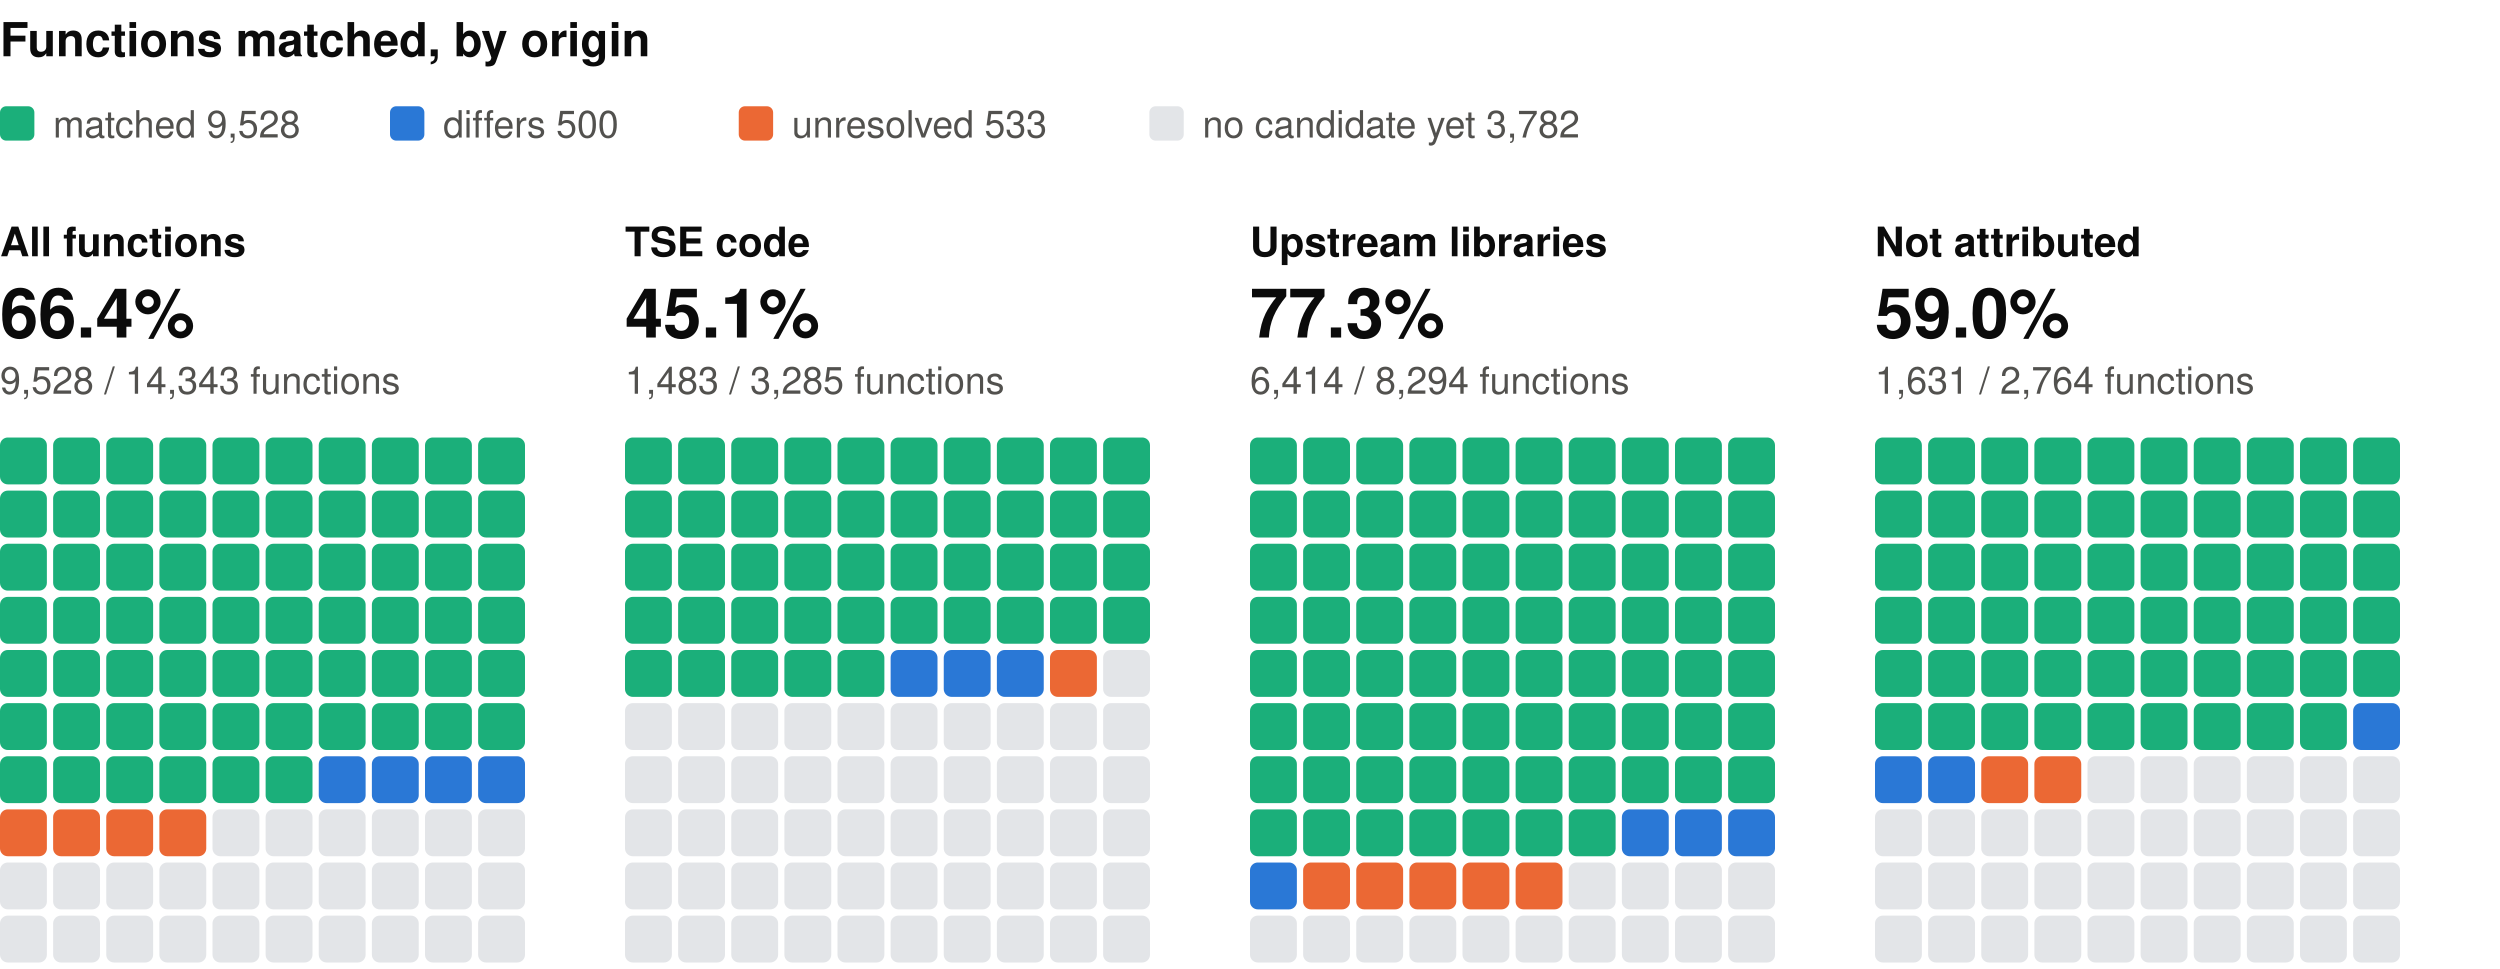
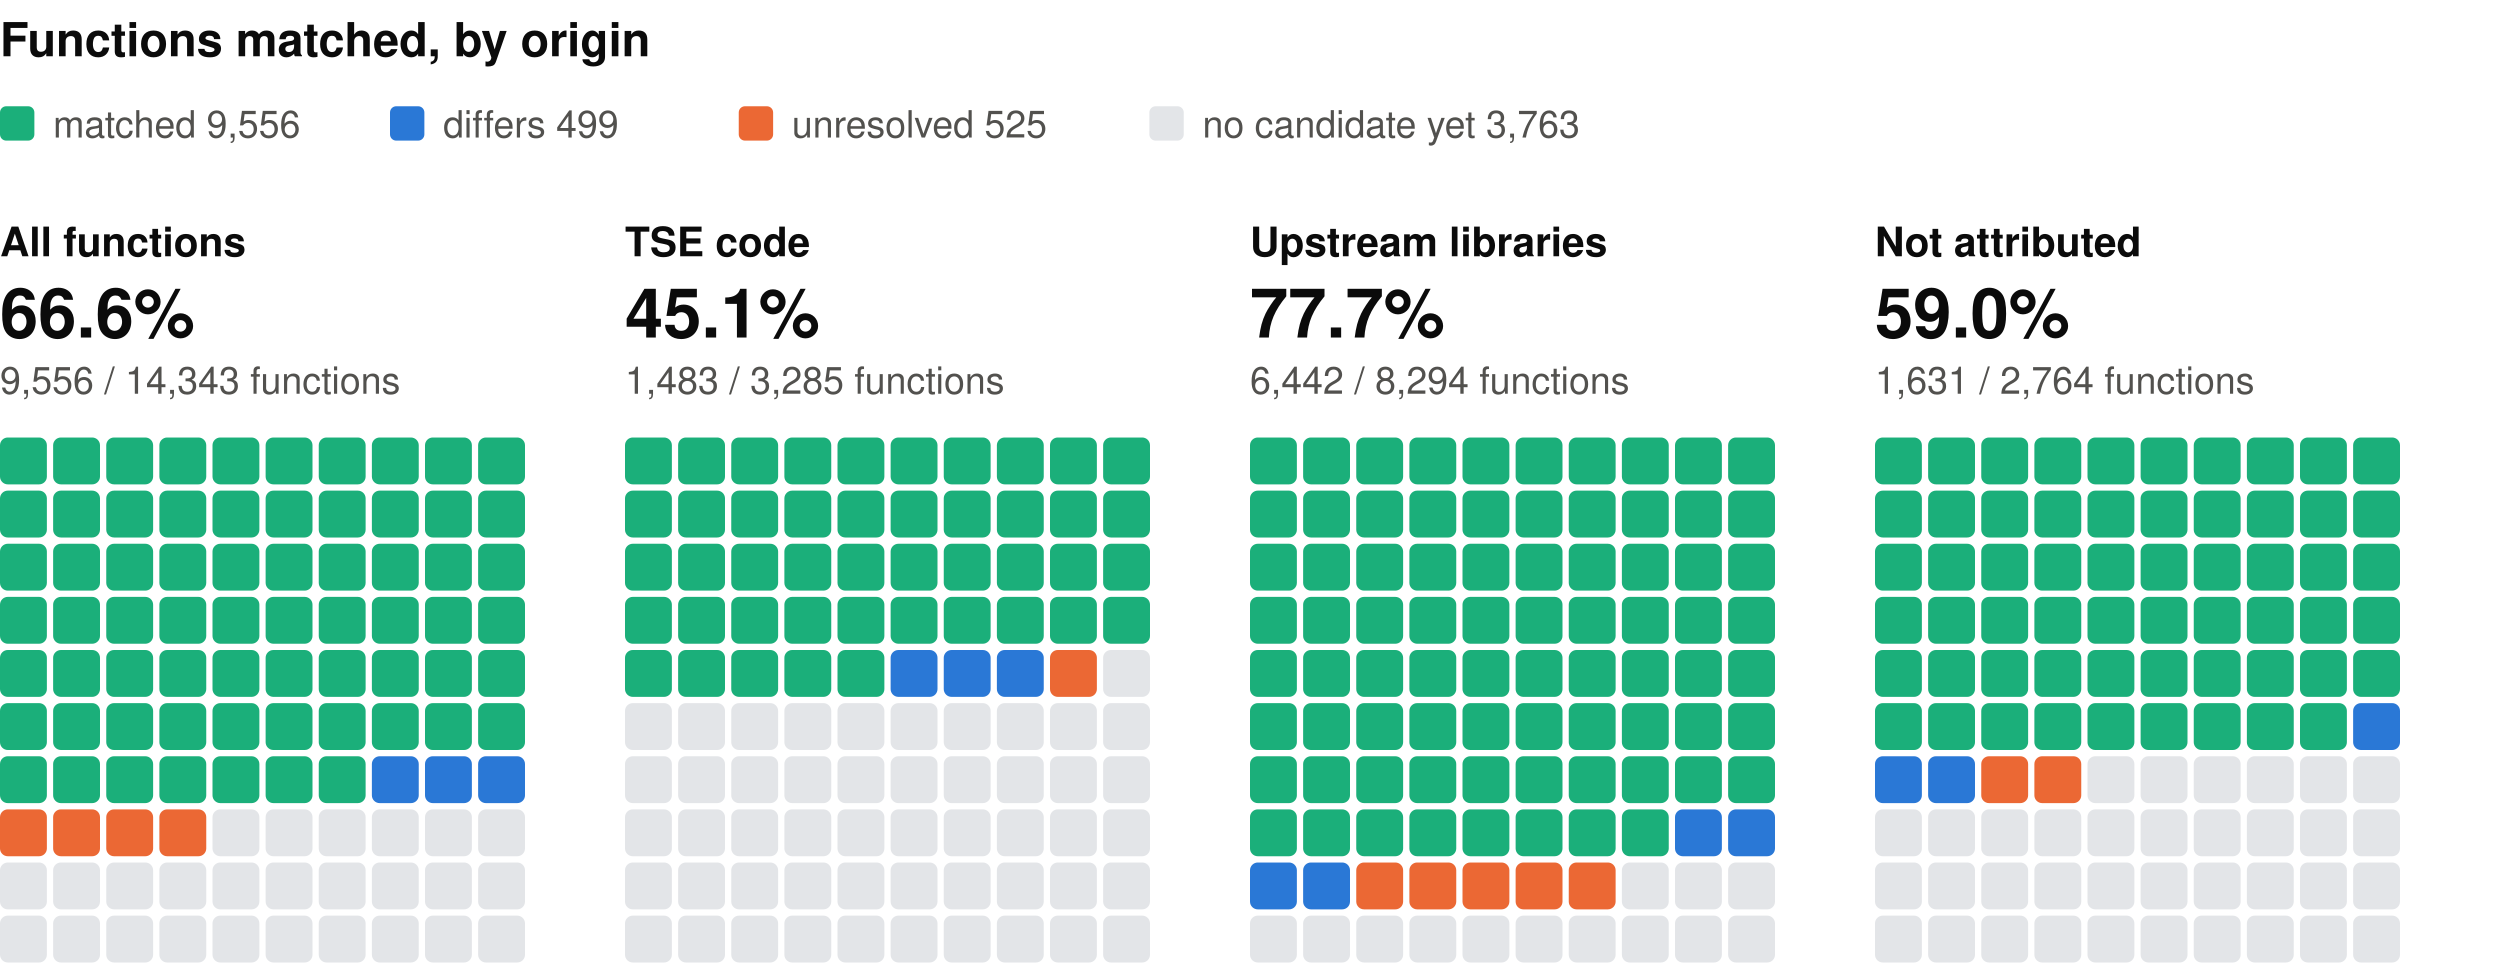
<svg xmlns="http://www.w3.org/2000/svg" width="800" height="310" viewBox="0 0 800 310" role="img" aria-label="Functions matched, by origin: one square per percent, coloured by verdict" font-family="system-ui, -apple-system, 'Segoe UI', Helvetica, Arial, sans-serif">
  <text x="0" y="18" font-size="15" fill="#0b0b0b" font-weight="600">Functions matched, by origin</text>
  <rect x="0" y="34" width="11" height="11" rx="2" fill="#1baf7a" />
-   <text x="17" y="44" font-size="12" fill="#52514e">matched 9,528</text>
+   <text x="17" y="44" font-size="12" fill="#52514e">matched 9,556</text>
  <rect x="124.8" y="34" width="11" height="11" rx="2" fill="#2a78d6" />
-   <text x="141.8" y="44" font-size="12" fill="#52514e">differs 500</text>
+   <text x="141.8" y="44" font-size="12" fill="#52514e">differs 499</text>
  <rect x="236.4" y="34" width="11" height="11" rx="2" fill="#eb6834" />
-   <text x="253.4" y="44" font-size="12" fill="#52514e">unresolved 533</text>
+   <text x="253.4" y="44" font-size="12" fill="#52514e">unresolved 525</text>
  <rect x="367.8" y="34" width="11" height="11" rx="2" fill="#e3e5e8" />
-   <text x="384.8" y="44" font-size="12" fill="#52514e">no candidate yet 3,782</text>
+   <text x="384.8" y="44" font-size="12" fill="#52514e">no candidate yet 3,763</text>
  <text x="0" y="82" font-size="13" fill="#0b0b0b" font-weight="600">All functions</text>
-   <text x="0" y="108" font-size="22" fill="#0b0b0b" font-weight="600">66.4%</text>
-   <text x="0" y="126" font-size="12" fill="#52514e">9,528 / 14,343 functions</text>
+   <text x="0" y="108" font-size="22" fill="#0b0b0b" font-weight="600">66.6%</text>
+   <text x="0" y="126" font-size="12" fill="#52514e">9,556 / 14,343 functions</text>
  <rect x="0" y="140" width="15" height="15" rx="2.5" fill="#1baf7a" />
  <rect x="17" y="140" width="15" height="15" rx="2.5" fill="#1baf7a" />
  <rect x="34" y="140" width="15" height="15" rx="2.5" fill="#1baf7a" />
  <rect x="51" y="140" width="15" height="15" rx="2.5" fill="#1baf7a" />
  <rect x="68" y="140" width="15" height="15" rx="2.5" fill="#1baf7a" />
  <rect x="85" y="140" width="15" height="15" rx="2.5" fill="#1baf7a" />
  <rect x="102" y="140" width="15" height="15" rx="2.5" fill="#1baf7a" />
  <rect x="119" y="140" width="15" height="15" rx="2.5" fill="#1baf7a" />
  <rect x="136" y="140" width="15" height="15" rx="2.5" fill="#1baf7a" />
  <rect x="153" y="140" width="15" height="15" rx="2.5" fill="#1baf7a" />
  <rect x="0" y="157" width="15" height="15" rx="2.5" fill="#1baf7a" />
  <rect x="17" y="157" width="15" height="15" rx="2.5" fill="#1baf7a" />
  <rect x="34" y="157" width="15" height="15" rx="2.5" fill="#1baf7a" />
  <rect x="51" y="157" width="15" height="15" rx="2.5" fill="#1baf7a" />
  <rect x="68" y="157" width="15" height="15" rx="2.5" fill="#1baf7a" />
  <rect x="85" y="157" width="15" height="15" rx="2.5" fill="#1baf7a" />
  <rect x="102" y="157" width="15" height="15" rx="2.5" fill="#1baf7a" />
  <rect x="119" y="157" width="15" height="15" rx="2.5" fill="#1baf7a" />
  <rect x="136" y="157" width="15" height="15" rx="2.5" fill="#1baf7a" />
  <rect x="153" y="157" width="15" height="15" rx="2.5" fill="#1baf7a" />
  <rect x="0" y="174" width="15" height="15" rx="2.5" fill="#1baf7a" />
  <rect x="17" y="174" width="15" height="15" rx="2.5" fill="#1baf7a" />
  <rect x="34" y="174" width="15" height="15" rx="2.5" fill="#1baf7a" />
  <rect x="51" y="174" width="15" height="15" rx="2.5" fill="#1baf7a" />
  <rect x="68" y="174" width="15" height="15" rx="2.5" fill="#1baf7a" />
  <rect x="85" y="174" width="15" height="15" rx="2.5" fill="#1baf7a" />
  <rect x="102" y="174" width="15" height="15" rx="2.5" fill="#1baf7a" />
  <rect x="119" y="174" width="15" height="15" rx="2.5" fill="#1baf7a" />
  <rect x="136" y="174" width="15" height="15" rx="2.5" fill="#1baf7a" />
  <rect x="153" y="174" width="15" height="15" rx="2.5" fill="#1baf7a" />
  <rect x="0" y="191" width="15" height="15" rx="2.5" fill="#1baf7a" />
  <rect x="17" y="191" width="15" height="15" rx="2.5" fill="#1baf7a" />
  <rect x="34" y="191" width="15" height="15" rx="2.5" fill="#1baf7a" />
  <rect x="51" y="191" width="15" height="15" rx="2.5" fill="#1baf7a" />
  <rect x="68" y="191" width="15" height="15" rx="2.5" fill="#1baf7a" />
  <rect x="85" y="191" width="15" height="15" rx="2.5" fill="#1baf7a" />
  <rect x="102" y="191" width="15" height="15" rx="2.5" fill="#1baf7a" />
  <rect x="119" y="191" width="15" height="15" rx="2.5" fill="#1baf7a" />
  <rect x="136" y="191" width="15" height="15" rx="2.5" fill="#1baf7a" />
  <rect x="153" y="191" width="15" height="15" rx="2.5" fill="#1baf7a" />
  <rect x="0" y="208" width="15" height="15" rx="2.5" fill="#1baf7a" />
  <rect x="17" y="208" width="15" height="15" rx="2.5" fill="#1baf7a" />
  <rect x="34" y="208" width="15" height="15" rx="2.5" fill="#1baf7a" />
  <rect x="51" y="208" width="15" height="15" rx="2.5" fill="#1baf7a" />
  <rect x="68" y="208" width="15" height="15" rx="2.5" fill="#1baf7a" />
  <rect x="85" y="208" width="15" height="15" rx="2.5" fill="#1baf7a" />
  <rect x="102" y="208" width="15" height="15" rx="2.5" fill="#1baf7a" />
  <rect x="119" y="208" width="15" height="15" rx="2.5" fill="#1baf7a" />
  <rect x="136" y="208" width="15" height="15" rx="2.5" fill="#1baf7a" />
  <rect x="153" y="208" width="15" height="15" rx="2.5" fill="#1baf7a" />
  <rect x="0" y="225" width="15" height="15" rx="2.5" fill="#1baf7a" />
  <rect x="17" y="225" width="15" height="15" rx="2.5" fill="#1baf7a" />
  <rect x="34" y="225" width="15" height="15" rx="2.5" fill="#1baf7a" />
  <rect x="51" y="225" width="15" height="15" rx="2.5" fill="#1baf7a" />
  <rect x="68" y="225" width="15" height="15" rx="2.5" fill="#1baf7a" />
  <rect x="85" y="225" width="15" height="15" rx="2.5" fill="#1baf7a" />
  <rect x="102" y="225" width="15" height="15" rx="2.5" fill="#1baf7a" />
  <rect x="119" y="225" width="15" height="15" rx="2.5" fill="#1baf7a" />
  <rect x="136" y="225" width="15" height="15" rx="2.5" fill="#1baf7a" />
  <rect x="153" y="225" width="15" height="15" rx="2.5" fill="#1baf7a" />
  <rect x="0" y="242" width="15" height="15" rx="2.5" fill="#1baf7a" />
  <rect x="17" y="242" width="15" height="15" rx="2.5" fill="#1baf7a" />
  <rect x="34" y="242" width="15" height="15" rx="2.5" fill="#1baf7a" />
  <rect x="51" y="242" width="15" height="15" rx="2.5" fill="#1baf7a" />
  <rect x="68" y="242" width="15" height="15" rx="2.5" fill="#1baf7a" />
  <rect x="85" y="242" width="15" height="15" rx="2.5" fill="#1baf7a" />
-   <rect x="102" y="242" width="15" height="15" rx="2.5" fill="#2a78d6" />
+   <rect x="102" y="242" width="15" height="15" rx="2.5" fill="#1baf7a" />
  <rect x="119" y="242" width="15" height="15" rx="2.5" fill="#2a78d6" />
  <rect x="136" y="242" width="15" height="15" rx="2.5" fill="#2a78d6" />
  <rect x="153" y="242" width="15" height="15" rx="2.5" fill="#2a78d6" />
  <rect x="0" y="259" width="15" height="15" rx="2.5" fill="#eb6834" />
  <rect x="17" y="259" width="15" height="15" rx="2.5" fill="#eb6834" />
  <rect x="34" y="259" width="15" height="15" rx="2.5" fill="#eb6834" />
  <rect x="51" y="259" width="15" height="15" rx="2.5" fill="#eb6834" />
  <rect x="68" y="259" width="15" height="15" rx="2.5" fill="#e3e5e8" />
  <rect x="85" y="259" width="15" height="15" rx="2.5" fill="#e3e5e8" />
  <rect x="102" y="259" width="15" height="15" rx="2.5" fill="#e3e5e8" />
  <rect x="119" y="259" width="15" height="15" rx="2.5" fill="#e3e5e8" />
  <rect x="136" y="259" width="15" height="15" rx="2.5" fill="#e3e5e8" />
  <rect x="153" y="259" width="15" height="15" rx="2.5" fill="#e3e5e8" />
  <rect x="0" y="276" width="15" height="15" rx="2.5" fill="#e3e5e8" />
  <rect x="17" y="276" width="15" height="15" rx="2.5" fill="#e3e5e8" />
  <rect x="34" y="276" width="15" height="15" rx="2.5" fill="#e3e5e8" />
  <rect x="51" y="276" width="15" height="15" rx="2.5" fill="#e3e5e8" />
  <rect x="68" y="276" width="15" height="15" rx="2.5" fill="#e3e5e8" />
  <rect x="85" y="276" width="15" height="15" rx="2.5" fill="#e3e5e8" />
  <rect x="102" y="276" width="15" height="15" rx="2.5" fill="#e3e5e8" />
  <rect x="119" y="276" width="15" height="15" rx="2.5" fill="#e3e5e8" />
  <rect x="136" y="276" width="15" height="15" rx="2.5" fill="#e3e5e8" />
  <rect x="153" y="276" width="15" height="15" rx="2.5" fill="#e3e5e8" />
  <rect x="0" y="293" width="15" height="15" rx="2.5" fill="#e3e5e8" />
  <rect x="17" y="293" width="15" height="15" rx="2.5" fill="#e3e5e8" />
  <rect x="34" y="293" width="15" height="15" rx="2.5" fill="#e3e5e8" />
  <rect x="51" y="293" width="15" height="15" rx="2.5" fill="#e3e5e8" />
  <rect x="68" y="293" width="15" height="15" rx="2.5" fill="#e3e5e8" />
  <rect x="85" y="293" width="15" height="15" rx="2.5" fill="#e3e5e8" />
  <rect x="102" y="293" width="15" height="15" rx="2.5" fill="#e3e5e8" />
  <rect x="119" y="293" width="15" height="15" rx="2.5" fill="#e3e5e8" />
  <rect x="136" y="293" width="15" height="15" rx="2.5" fill="#e3e5e8" />
  <rect x="153" y="293" width="15" height="15" rx="2.5" fill="#e3e5e8" />
  <text x="200" y="82" font-size="13" fill="#0b0b0b" font-weight="600">TSE code</text>
  <text x="200" y="108" font-size="22" fill="#0b0b0b" font-weight="600">45.1%</text>
  <text x="200" y="126" font-size="12" fill="#52514e">1,483 / 3,285 functions</text>
  <rect x="200" y="140" width="15" height="15" rx="2.5" fill="#1baf7a" />
  <rect x="217" y="140" width="15" height="15" rx="2.5" fill="#1baf7a" />
  <rect x="234" y="140" width="15" height="15" rx="2.5" fill="#1baf7a" />
  <rect x="251" y="140" width="15" height="15" rx="2.5" fill="#1baf7a" />
  <rect x="268" y="140" width="15" height="15" rx="2.5" fill="#1baf7a" />
  <rect x="285" y="140" width="15" height="15" rx="2.5" fill="#1baf7a" />
  <rect x="302" y="140" width="15" height="15" rx="2.5" fill="#1baf7a" />
  <rect x="319" y="140" width="15" height="15" rx="2.5" fill="#1baf7a" />
  <rect x="336" y="140" width="15" height="15" rx="2.5" fill="#1baf7a" />
  <rect x="353" y="140" width="15" height="15" rx="2.5" fill="#1baf7a" />
  <rect x="200" y="157" width="15" height="15" rx="2.5" fill="#1baf7a" />
  <rect x="217" y="157" width="15" height="15" rx="2.5" fill="#1baf7a" />
  <rect x="234" y="157" width="15" height="15" rx="2.5" fill="#1baf7a" />
  <rect x="251" y="157" width="15" height="15" rx="2.5" fill="#1baf7a" />
  <rect x="268" y="157" width="15" height="15" rx="2.5" fill="#1baf7a" />
  <rect x="285" y="157" width="15" height="15" rx="2.5" fill="#1baf7a" />
  <rect x="302" y="157" width="15" height="15" rx="2.5" fill="#1baf7a" />
  <rect x="319" y="157" width="15" height="15" rx="2.5" fill="#1baf7a" />
  <rect x="336" y="157" width="15" height="15" rx="2.5" fill="#1baf7a" />
  <rect x="353" y="157" width="15" height="15" rx="2.5" fill="#1baf7a" />
  <rect x="200" y="174" width="15" height="15" rx="2.5" fill="#1baf7a" />
  <rect x="217" y="174" width="15" height="15" rx="2.5" fill="#1baf7a" />
  <rect x="234" y="174" width="15" height="15" rx="2.5" fill="#1baf7a" />
  <rect x="251" y="174" width="15" height="15" rx="2.5" fill="#1baf7a" />
  <rect x="268" y="174" width="15" height="15" rx="2.5" fill="#1baf7a" />
  <rect x="285" y="174" width="15" height="15" rx="2.5" fill="#1baf7a" />
  <rect x="302" y="174" width="15" height="15" rx="2.5" fill="#1baf7a" />
  <rect x="319" y="174" width="15" height="15" rx="2.5" fill="#1baf7a" />
  <rect x="336" y="174" width="15" height="15" rx="2.5" fill="#1baf7a" />
  <rect x="353" y="174" width="15" height="15" rx="2.5" fill="#1baf7a" />
  <rect x="200" y="191" width="15" height="15" rx="2.5" fill="#1baf7a" />
  <rect x="217" y="191" width="15" height="15" rx="2.5" fill="#1baf7a" />
  <rect x="234" y="191" width="15" height="15" rx="2.5" fill="#1baf7a" />
  <rect x="251" y="191" width="15" height="15" rx="2.5" fill="#1baf7a" />
  <rect x="268" y="191" width="15" height="15" rx="2.5" fill="#1baf7a" />
  <rect x="285" y="191" width="15" height="15" rx="2.5" fill="#1baf7a" />
  <rect x="302" y="191" width="15" height="15" rx="2.5" fill="#1baf7a" />
  <rect x="319" y="191" width="15" height="15" rx="2.5" fill="#1baf7a" />
  <rect x="336" y="191" width="15" height="15" rx="2.5" fill="#1baf7a" />
  <rect x="353" y="191" width="15" height="15" rx="2.5" fill="#1baf7a" />
  <rect x="200" y="208" width="15" height="15" rx="2.5" fill="#1baf7a" />
  <rect x="217" y="208" width="15" height="15" rx="2.5" fill="#1baf7a" />
  <rect x="234" y="208" width="15" height="15" rx="2.5" fill="#1baf7a" />
  <rect x="251" y="208" width="15" height="15" rx="2.5" fill="#1baf7a" />
  <rect x="268" y="208" width="15" height="15" rx="2.5" fill="#1baf7a" />
  <rect x="285" y="208" width="15" height="15" rx="2.5" fill="#2a78d6" />
  <rect x="302" y="208" width="15" height="15" rx="2.5" fill="#2a78d6" />
  <rect x="319" y="208" width="15" height="15" rx="2.5" fill="#2a78d6" />
  <rect x="336" y="208" width="15" height="15" rx="2.5" fill="#eb6834" />
  <rect x="353" y="208" width="15" height="15" rx="2.5" fill="#e3e5e8" />
  <rect x="200" y="225" width="15" height="15" rx="2.5" fill="#e3e5e8" />
  <rect x="217" y="225" width="15" height="15" rx="2.5" fill="#e3e5e8" />
  <rect x="234" y="225" width="15" height="15" rx="2.5" fill="#e3e5e8" />
  <rect x="251" y="225" width="15" height="15" rx="2.5" fill="#e3e5e8" />
  <rect x="268" y="225" width="15" height="15" rx="2.5" fill="#e3e5e8" />
  <rect x="285" y="225" width="15" height="15" rx="2.5" fill="#e3e5e8" />
  <rect x="302" y="225" width="15" height="15" rx="2.5" fill="#e3e5e8" />
  <rect x="319" y="225" width="15" height="15" rx="2.5" fill="#e3e5e8" />
  <rect x="336" y="225" width="15" height="15" rx="2.5" fill="#e3e5e8" />
  <rect x="353" y="225" width="15" height="15" rx="2.5" fill="#e3e5e8" />
  <rect x="200" y="242" width="15" height="15" rx="2.5" fill="#e3e5e8" />
  <rect x="217" y="242" width="15" height="15" rx="2.5" fill="#e3e5e8" />
  <rect x="234" y="242" width="15" height="15" rx="2.5" fill="#e3e5e8" />
  <rect x="251" y="242" width="15" height="15" rx="2.5" fill="#e3e5e8" />
  <rect x="268" y="242" width="15" height="15" rx="2.5" fill="#e3e5e8" />
  <rect x="285" y="242" width="15" height="15" rx="2.5" fill="#e3e5e8" />
  <rect x="302" y="242" width="15" height="15" rx="2.5" fill="#e3e5e8" />
  <rect x="319" y="242" width="15" height="15" rx="2.5" fill="#e3e5e8" />
  <rect x="336" y="242" width="15" height="15" rx="2.5" fill="#e3e5e8" />
  <rect x="353" y="242" width="15" height="15" rx="2.5" fill="#e3e5e8" />
  <rect x="200" y="259" width="15" height="15" rx="2.5" fill="#e3e5e8" />
  <rect x="217" y="259" width="15" height="15" rx="2.5" fill="#e3e5e8" />
  <rect x="234" y="259" width="15" height="15" rx="2.5" fill="#e3e5e8" />
  <rect x="251" y="259" width="15" height="15" rx="2.5" fill="#e3e5e8" />
  <rect x="268" y="259" width="15" height="15" rx="2.5" fill="#e3e5e8" />
  <rect x="285" y="259" width="15" height="15" rx="2.5" fill="#e3e5e8" />
  <rect x="302" y="259" width="15" height="15" rx="2.5" fill="#e3e5e8" />
  <rect x="319" y="259" width="15" height="15" rx="2.5" fill="#e3e5e8" />
  <rect x="336" y="259" width="15" height="15" rx="2.5" fill="#e3e5e8" />
  <rect x="353" y="259" width="15" height="15" rx="2.5" fill="#e3e5e8" />
  <rect x="200" y="276" width="15" height="15" rx="2.5" fill="#e3e5e8" />
  <rect x="217" y="276" width="15" height="15" rx="2.5" fill="#e3e5e8" />
  <rect x="234" y="276" width="15" height="15" rx="2.5" fill="#e3e5e8" />
  <rect x="251" y="276" width="15" height="15" rx="2.5" fill="#e3e5e8" />
  <rect x="268" y="276" width="15" height="15" rx="2.5" fill="#e3e5e8" />
  <rect x="285" y="276" width="15" height="15" rx="2.5" fill="#e3e5e8" />
  <rect x="302" y="276" width="15" height="15" rx="2.5" fill="#e3e5e8" />
  <rect x="319" y="276" width="15" height="15" rx="2.5" fill="#e3e5e8" />
  <rect x="336" y="276" width="15" height="15" rx="2.5" fill="#e3e5e8" />
  <rect x="353" y="276" width="15" height="15" rx="2.5" fill="#e3e5e8" />
  <rect x="200" y="293" width="15" height="15" rx="2.5" fill="#e3e5e8" />
  <rect x="217" y="293" width="15" height="15" rx="2.5" fill="#e3e5e8" />
  <rect x="234" y="293" width="15" height="15" rx="2.5" fill="#e3e5e8" />
  <rect x="251" y="293" width="15" height="15" rx="2.5" fill="#e3e5e8" />
  <rect x="268" y="293" width="15" height="15" rx="2.5" fill="#e3e5e8" />
  <rect x="285" y="293" width="15" height="15" rx="2.5" fill="#e3e5e8" />
  <rect x="302" y="293" width="15" height="15" rx="2.5" fill="#e3e5e8" />
  <rect x="319" y="293" width="15" height="15" rx="2.5" fill="#e3e5e8" />
  <rect x="336" y="293" width="15" height="15" rx="2.5" fill="#e3e5e8" />
  <rect x="353" y="293" width="15" height="15" rx="2.5" fill="#e3e5e8" />
  <text x="400" y="82" font-size="13" fill="#0b0b0b" font-weight="600">Upstream libraries</text>
-   <text x="400" y="108" font-size="22" fill="#0b0b0b" font-weight="600">77.3%</text>
-   <text x="400" y="126" font-size="12" fill="#52514e">6,414 / 8,294 functions</text>
+   <text x="400" y="108" font-size="22" fill="#0b0b0b" font-weight="600">77.7%</text>
+   <text x="400" y="126" font-size="12" fill="#52514e">6,442 / 8,294 functions</text>
  <rect x="400" y="140" width="15" height="15" rx="2.5" fill="#1baf7a" />
  <rect x="417" y="140" width="15" height="15" rx="2.5" fill="#1baf7a" />
  <rect x="434" y="140" width="15" height="15" rx="2.5" fill="#1baf7a" />
  <rect x="451" y="140" width="15" height="15" rx="2.5" fill="#1baf7a" />
  <rect x="468" y="140" width="15" height="15" rx="2.5" fill="#1baf7a" />
  <rect x="485" y="140" width="15" height="15" rx="2.5" fill="#1baf7a" />
  <rect x="502" y="140" width="15" height="15" rx="2.5" fill="#1baf7a" />
  <rect x="519" y="140" width="15" height="15" rx="2.5" fill="#1baf7a" />
  <rect x="536" y="140" width="15" height="15" rx="2.5" fill="#1baf7a" />
  <rect x="553" y="140" width="15" height="15" rx="2.5" fill="#1baf7a" />
  <rect x="400" y="157" width="15" height="15" rx="2.5" fill="#1baf7a" />
  <rect x="417" y="157" width="15" height="15" rx="2.5" fill="#1baf7a" />
  <rect x="434" y="157" width="15" height="15" rx="2.5" fill="#1baf7a" />
  <rect x="451" y="157" width="15" height="15" rx="2.5" fill="#1baf7a" />
  <rect x="468" y="157" width="15" height="15" rx="2.5" fill="#1baf7a" />
  <rect x="485" y="157" width="15" height="15" rx="2.5" fill="#1baf7a" />
  <rect x="502" y="157" width="15" height="15" rx="2.5" fill="#1baf7a" />
  <rect x="519" y="157" width="15" height="15" rx="2.5" fill="#1baf7a" />
  <rect x="536" y="157" width="15" height="15" rx="2.5" fill="#1baf7a" />
  <rect x="553" y="157" width="15" height="15" rx="2.5" fill="#1baf7a" />
  <rect x="400" y="174" width="15" height="15" rx="2.5" fill="#1baf7a" />
  <rect x="417" y="174" width="15" height="15" rx="2.5" fill="#1baf7a" />
  <rect x="434" y="174" width="15" height="15" rx="2.5" fill="#1baf7a" />
  <rect x="451" y="174" width="15" height="15" rx="2.5" fill="#1baf7a" />
  <rect x="468" y="174" width="15" height="15" rx="2.5" fill="#1baf7a" />
  <rect x="485" y="174" width="15" height="15" rx="2.5" fill="#1baf7a" />
  <rect x="502" y="174" width="15" height="15" rx="2.5" fill="#1baf7a" />
  <rect x="519" y="174" width="15" height="15" rx="2.5" fill="#1baf7a" />
  <rect x="536" y="174" width="15" height="15" rx="2.5" fill="#1baf7a" />
  <rect x="553" y="174" width="15" height="15" rx="2.5" fill="#1baf7a" />
  <rect x="400" y="191" width="15" height="15" rx="2.5" fill="#1baf7a" />
  <rect x="417" y="191" width="15" height="15" rx="2.5" fill="#1baf7a" />
  <rect x="434" y="191" width="15" height="15" rx="2.5" fill="#1baf7a" />
  <rect x="451" y="191" width="15" height="15" rx="2.5" fill="#1baf7a" />
  <rect x="468" y="191" width="15" height="15" rx="2.5" fill="#1baf7a" />
  <rect x="485" y="191" width="15" height="15" rx="2.5" fill="#1baf7a" />
  <rect x="502" y="191" width="15" height="15" rx="2.5" fill="#1baf7a" />
  <rect x="519" y="191" width="15" height="15" rx="2.5" fill="#1baf7a" />
  <rect x="536" y="191" width="15" height="15" rx="2.5" fill="#1baf7a" />
  <rect x="553" y="191" width="15" height="15" rx="2.5" fill="#1baf7a" />
  <rect x="400" y="208" width="15" height="15" rx="2.5" fill="#1baf7a" />
  <rect x="417" y="208" width="15" height="15" rx="2.5" fill="#1baf7a" />
  <rect x="434" y="208" width="15" height="15" rx="2.5" fill="#1baf7a" />
  <rect x="451" y="208" width="15" height="15" rx="2.5" fill="#1baf7a" />
  <rect x="468" y="208" width="15" height="15" rx="2.5" fill="#1baf7a" />
  <rect x="485" y="208" width="15" height="15" rx="2.5" fill="#1baf7a" />
  <rect x="502" y="208" width="15" height="15" rx="2.5" fill="#1baf7a" />
  <rect x="519" y="208" width="15" height="15" rx="2.5" fill="#1baf7a" />
  <rect x="536" y="208" width="15" height="15" rx="2.5" fill="#1baf7a" />
  <rect x="553" y="208" width="15" height="15" rx="2.5" fill="#1baf7a" />
  <rect x="400" y="225" width="15" height="15" rx="2.5" fill="#1baf7a" />
  <rect x="417" y="225" width="15" height="15" rx="2.5" fill="#1baf7a" />
  <rect x="434" y="225" width="15" height="15" rx="2.5" fill="#1baf7a" />
  <rect x="451" y="225" width="15" height="15" rx="2.5" fill="#1baf7a" />
  <rect x="468" y="225" width="15" height="15" rx="2.5" fill="#1baf7a" />
  <rect x="485" y="225" width="15" height="15" rx="2.5" fill="#1baf7a" />
  <rect x="502" y="225" width="15" height="15" rx="2.5" fill="#1baf7a" />
  <rect x="519" y="225" width="15" height="15" rx="2.5" fill="#1baf7a" />
  <rect x="536" y="225" width="15" height="15" rx="2.5" fill="#1baf7a" />
  <rect x="553" y="225" width="15" height="15" rx="2.5" fill="#1baf7a" />
  <rect x="400" y="242" width="15" height="15" rx="2.5" fill="#1baf7a" />
  <rect x="417" y="242" width="15" height="15" rx="2.5" fill="#1baf7a" />
  <rect x="434" y="242" width="15" height="15" rx="2.5" fill="#1baf7a" />
  <rect x="451" y="242" width="15" height="15" rx="2.5" fill="#1baf7a" />
  <rect x="468" y="242" width="15" height="15" rx="2.5" fill="#1baf7a" />
  <rect x="485" y="242" width="15" height="15" rx="2.5" fill="#1baf7a" />
  <rect x="502" y="242" width="15" height="15" rx="2.5" fill="#1baf7a" />
  <rect x="519" y="242" width="15" height="15" rx="2.5" fill="#1baf7a" />
  <rect x="536" y="242" width="15" height="15" rx="2.5" fill="#1baf7a" />
  <rect x="553" y="242" width="15" height="15" rx="2.5" fill="#1baf7a" />
  <rect x="400" y="259" width="15" height="15" rx="2.5" fill="#1baf7a" />
  <rect x="417" y="259" width="15" height="15" rx="2.5" fill="#1baf7a" />
  <rect x="434" y="259" width="15" height="15" rx="2.5" fill="#1baf7a" />
  <rect x="451" y="259" width="15" height="15" rx="2.5" fill="#1baf7a" />
  <rect x="468" y="259" width="15" height="15" rx="2.5" fill="#1baf7a" />
  <rect x="485" y="259" width="15" height="15" rx="2.5" fill="#1baf7a" />
  <rect x="502" y="259" width="15" height="15" rx="2.5" fill="#1baf7a" />
-   <rect x="519" y="259" width="15" height="15" rx="2.5" fill="#2a78d6" />
+   <rect x="519" y="259" width="15" height="15" rx="2.5" fill="#1baf7a" />
  <rect x="536" y="259" width="15" height="15" rx="2.5" fill="#2a78d6" />
  <rect x="553" y="259" width="15" height="15" rx="2.5" fill="#2a78d6" />
  <rect x="400" y="276" width="15" height="15" rx="2.5" fill="#2a78d6" />
-   <rect x="417" y="276" width="15" height="15" rx="2.5" fill="#eb6834" />
+   <rect x="417" y="276" width="15" height="15" rx="2.5" fill="#2a78d6" />
  <rect x="434" y="276" width="15" height="15" rx="2.5" fill="#eb6834" />
  <rect x="451" y="276" width="15" height="15" rx="2.5" fill="#eb6834" />
  <rect x="468" y="276" width="15" height="15" rx="2.5" fill="#eb6834" />
  <rect x="485" y="276" width="15" height="15" rx="2.5" fill="#eb6834" />
-   <rect x="502" y="276" width="15" height="15" rx="2.5" fill="#e3e5e8" />
+   <rect x="502" y="276" width="15" height="15" rx="2.5" fill="#eb6834" />
  <rect x="519" y="276" width="15" height="15" rx="2.5" fill="#e3e5e8" />
  <rect x="536" y="276" width="15" height="15" rx="2.5" fill="#e3e5e8" />
  <rect x="553" y="276" width="15" height="15" rx="2.5" fill="#e3e5e8" />
  <rect x="400" y="293" width="15" height="15" rx="2.5" fill="#e3e5e8" />
  <rect x="417" y="293" width="15" height="15" rx="2.5" fill="#e3e5e8" />
  <rect x="434" y="293" width="15" height="15" rx="2.5" fill="#e3e5e8" />
  <rect x="451" y="293" width="15" height="15" rx="2.5" fill="#e3e5e8" />
  <rect x="468" y="293" width="15" height="15" rx="2.5" fill="#e3e5e8" />
  <rect x="485" y="293" width="15" height="15" rx="2.5" fill="#e3e5e8" />
  <rect x="502" y="293" width="15" height="15" rx="2.5" fill="#e3e5e8" />
  <rect x="519" y="293" width="15" height="15" rx="2.5" fill="#e3e5e8" />
  <rect x="536" y="293" width="15" height="15" rx="2.5" fill="#e3e5e8" />
  <rect x="553" y="293" width="15" height="15" rx="2.5" fill="#e3e5e8" />
  <text x="600" y="82" font-size="13" fill="#0b0b0b" font-weight="600">Not attributed</text>
  <text x="600" y="108" font-size="22" fill="#0b0b0b" font-weight="600">59.0%</text>
  <text x="600" y="126" font-size="12" fill="#52514e">1,631 / 2,764 functions</text>
  <rect x="600" y="140" width="15" height="15" rx="2.5" fill="#1baf7a" />
  <rect x="617" y="140" width="15" height="15" rx="2.5" fill="#1baf7a" />
  <rect x="634" y="140" width="15" height="15" rx="2.5" fill="#1baf7a" />
  <rect x="651" y="140" width="15" height="15" rx="2.5" fill="#1baf7a" />
  <rect x="668" y="140" width="15" height="15" rx="2.5" fill="#1baf7a" />
  <rect x="685" y="140" width="15" height="15" rx="2.5" fill="#1baf7a" />
  <rect x="702" y="140" width="15" height="15" rx="2.5" fill="#1baf7a" />
  <rect x="719" y="140" width="15" height="15" rx="2.5" fill="#1baf7a" />
  <rect x="736" y="140" width="15" height="15" rx="2.5" fill="#1baf7a" />
  <rect x="753" y="140" width="15" height="15" rx="2.5" fill="#1baf7a" />
  <rect x="600" y="157" width="15" height="15" rx="2.5" fill="#1baf7a" />
  <rect x="617" y="157" width="15" height="15" rx="2.5" fill="#1baf7a" />
  <rect x="634" y="157" width="15" height="15" rx="2.5" fill="#1baf7a" />
  <rect x="651" y="157" width="15" height="15" rx="2.5" fill="#1baf7a" />
  <rect x="668" y="157" width="15" height="15" rx="2.5" fill="#1baf7a" />
  <rect x="685" y="157" width="15" height="15" rx="2.5" fill="#1baf7a" />
  <rect x="702" y="157" width="15" height="15" rx="2.5" fill="#1baf7a" />
  <rect x="719" y="157" width="15" height="15" rx="2.5" fill="#1baf7a" />
  <rect x="736" y="157" width="15" height="15" rx="2.5" fill="#1baf7a" />
  <rect x="753" y="157" width="15" height="15" rx="2.5" fill="#1baf7a" />
  <rect x="600" y="174" width="15" height="15" rx="2.5" fill="#1baf7a" />
  <rect x="617" y="174" width="15" height="15" rx="2.5" fill="#1baf7a" />
  <rect x="634" y="174" width="15" height="15" rx="2.5" fill="#1baf7a" />
  <rect x="651" y="174" width="15" height="15" rx="2.5" fill="#1baf7a" />
  <rect x="668" y="174" width="15" height="15" rx="2.5" fill="#1baf7a" />
  <rect x="685" y="174" width="15" height="15" rx="2.5" fill="#1baf7a" />
  <rect x="702" y="174" width="15" height="15" rx="2.5" fill="#1baf7a" />
  <rect x="719" y="174" width="15" height="15" rx="2.5" fill="#1baf7a" />
  <rect x="736" y="174" width="15" height="15" rx="2.5" fill="#1baf7a" />
  <rect x="753" y="174" width="15" height="15" rx="2.5" fill="#1baf7a" />
  <rect x="600" y="191" width="15" height="15" rx="2.5" fill="#1baf7a" />
  <rect x="617" y="191" width="15" height="15" rx="2.5" fill="#1baf7a" />
  <rect x="634" y="191" width="15" height="15" rx="2.5" fill="#1baf7a" />
  <rect x="651" y="191" width="15" height="15" rx="2.5" fill="#1baf7a" />
  <rect x="668" y="191" width="15" height="15" rx="2.5" fill="#1baf7a" />
  <rect x="685" y="191" width="15" height="15" rx="2.5" fill="#1baf7a" />
  <rect x="702" y="191" width="15" height="15" rx="2.5" fill="#1baf7a" />
  <rect x="719" y="191" width="15" height="15" rx="2.5" fill="#1baf7a" />
  <rect x="736" y="191" width="15" height="15" rx="2.5" fill="#1baf7a" />
  <rect x="753" y="191" width="15" height="15" rx="2.5" fill="#1baf7a" />
  <rect x="600" y="208" width="15" height="15" rx="2.5" fill="#1baf7a" />
  <rect x="617" y="208" width="15" height="15" rx="2.5" fill="#1baf7a" />
  <rect x="634" y="208" width="15" height="15" rx="2.5" fill="#1baf7a" />
  <rect x="651" y="208" width="15" height="15" rx="2.5" fill="#1baf7a" />
  <rect x="668" y="208" width="15" height="15" rx="2.5" fill="#1baf7a" />
  <rect x="685" y="208" width="15" height="15" rx="2.5" fill="#1baf7a" />
  <rect x="702" y="208" width="15" height="15" rx="2.5" fill="#1baf7a" />
  <rect x="719" y="208" width="15" height="15" rx="2.5" fill="#1baf7a" />
  <rect x="736" y="208" width="15" height="15" rx="2.5" fill="#1baf7a" />
  <rect x="753" y="208" width="15" height="15" rx="2.5" fill="#1baf7a" />
  <rect x="600" y="225" width="15" height="15" rx="2.5" fill="#1baf7a" />
  <rect x="617" y="225" width="15" height="15" rx="2.5" fill="#1baf7a" />
  <rect x="634" y="225" width="15" height="15" rx="2.5" fill="#1baf7a" />
  <rect x="651" y="225" width="15" height="15" rx="2.5" fill="#1baf7a" />
  <rect x="668" y="225" width="15" height="15" rx="2.5" fill="#1baf7a" />
  <rect x="685" y="225" width="15" height="15" rx="2.5" fill="#1baf7a" />
  <rect x="702" y="225" width="15" height="15" rx="2.5" fill="#1baf7a" />
  <rect x="719" y="225" width="15" height="15" rx="2.5" fill="#1baf7a" />
  <rect x="736" y="225" width="15" height="15" rx="2.5" fill="#1baf7a" />
  <rect x="753" y="225" width="15" height="15" rx="2.5" fill="#2a78d6" />
  <rect x="600" y="242" width="15" height="15" rx="2.5" fill="#2a78d6" />
  <rect x="617" y="242" width="15" height="15" rx="2.5" fill="#2a78d6" />
  <rect x="634" y="242" width="15" height="15" rx="2.5" fill="#eb6834" />
  <rect x="651" y="242" width="15" height="15" rx="2.5" fill="#eb6834" />
  <rect x="668" y="242" width="15" height="15" rx="2.5" fill="#e3e5e8" />
  <rect x="685" y="242" width="15" height="15" rx="2.5" fill="#e3e5e8" />
  <rect x="702" y="242" width="15" height="15" rx="2.5" fill="#e3e5e8" />
  <rect x="719" y="242" width="15" height="15" rx="2.5" fill="#e3e5e8" />
  <rect x="736" y="242" width="15" height="15" rx="2.5" fill="#e3e5e8" />
  <rect x="753" y="242" width="15" height="15" rx="2.5" fill="#e3e5e8" />
  <rect x="600" y="259" width="15" height="15" rx="2.5" fill="#e3e5e8" />
  <rect x="617" y="259" width="15" height="15" rx="2.5" fill="#e3e5e8" />
  <rect x="634" y="259" width="15" height="15" rx="2.5" fill="#e3e5e8" />
  <rect x="651" y="259" width="15" height="15" rx="2.5" fill="#e3e5e8" />
  <rect x="668" y="259" width="15" height="15" rx="2.5" fill="#e3e5e8" />
  <rect x="685" y="259" width="15" height="15" rx="2.5" fill="#e3e5e8" />
  <rect x="702" y="259" width="15" height="15" rx="2.5" fill="#e3e5e8" />
  <rect x="719" y="259" width="15" height="15" rx="2.5" fill="#e3e5e8" />
  <rect x="736" y="259" width="15" height="15" rx="2.5" fill="#e3e5e8" />
  <rect x="753" y="259" width="15" height="15" rx="2.5" fill="#e3e5e8" />
  <rect x="600" y="276" width="15" height="15" rx="2.5" fill="#e3e5e8" />
  <rect x="617" y="276" width="15" height="15" rx="2.5" fill="#e3e5e8" />
  <rect x="634" y="276" width="15" height="15" rx="2.5" fill="#e3e5e8" />
  <rect x="651" y="276" width="15" height="15" rx="2.5" fill="#e3e5e8" />
  <rect x="668" y="276" width="15" height="15" rx="2.5" fill="#e3e5e8" />
  <rect x="685" y="276" width="15" height="15" rx="2.5" fill="#e3e5e8" />
  <rect x="702" y="276" width="15" height="15" rx="2.5" fill="#e3e5e8" />
  <rect x="719" y="276" width="15" height="15" rx="2.5" fill="#e3e5e8" />
  <rect x="736" y="276" width="15" height="15" rx="2.5" fill="#e3e5e8" />
  <rect x="753" y="276" width="15" height="15" rx="2.5" fill="#e3e5e8" />
  <rect x="600" y="293" width="15" height="15" rx="2.5" fill="#e3e5e8" />
  <rect x="617" y="293" width="15" height="15" rx="2.5" fill="#e3e5e8" />
  <rect x="634" y="293" width="15" height="15" rx="2.5" fill="#e3e5e8" />
  <rect x="651" y="293" width="15" height="15" rx="2.5" fill="#e3e5e8" />
  <rect x="668" y="293" width="15" height="15" rx="2.5" fill="#e3e5e8" />
  <rect x="685" y="293" width="15" height="15" rx="2.5" fill="#e3e5e8" />
  <rect x="702" y="293" width="15" height="15" rx="2.5" fill="#e3e5e8" />
  <rect x="719" y="293" width="15" height="15" rx="2.5" fill="#e3e5e8" />
  <rect x="736" y="293" width="15" height="15" rx="2.5" fill="#e3e5e8" />
  <rect x="753" y="293" width="15" height="15" rx="2.5" fill="#e3e5e8" />
</svg>
